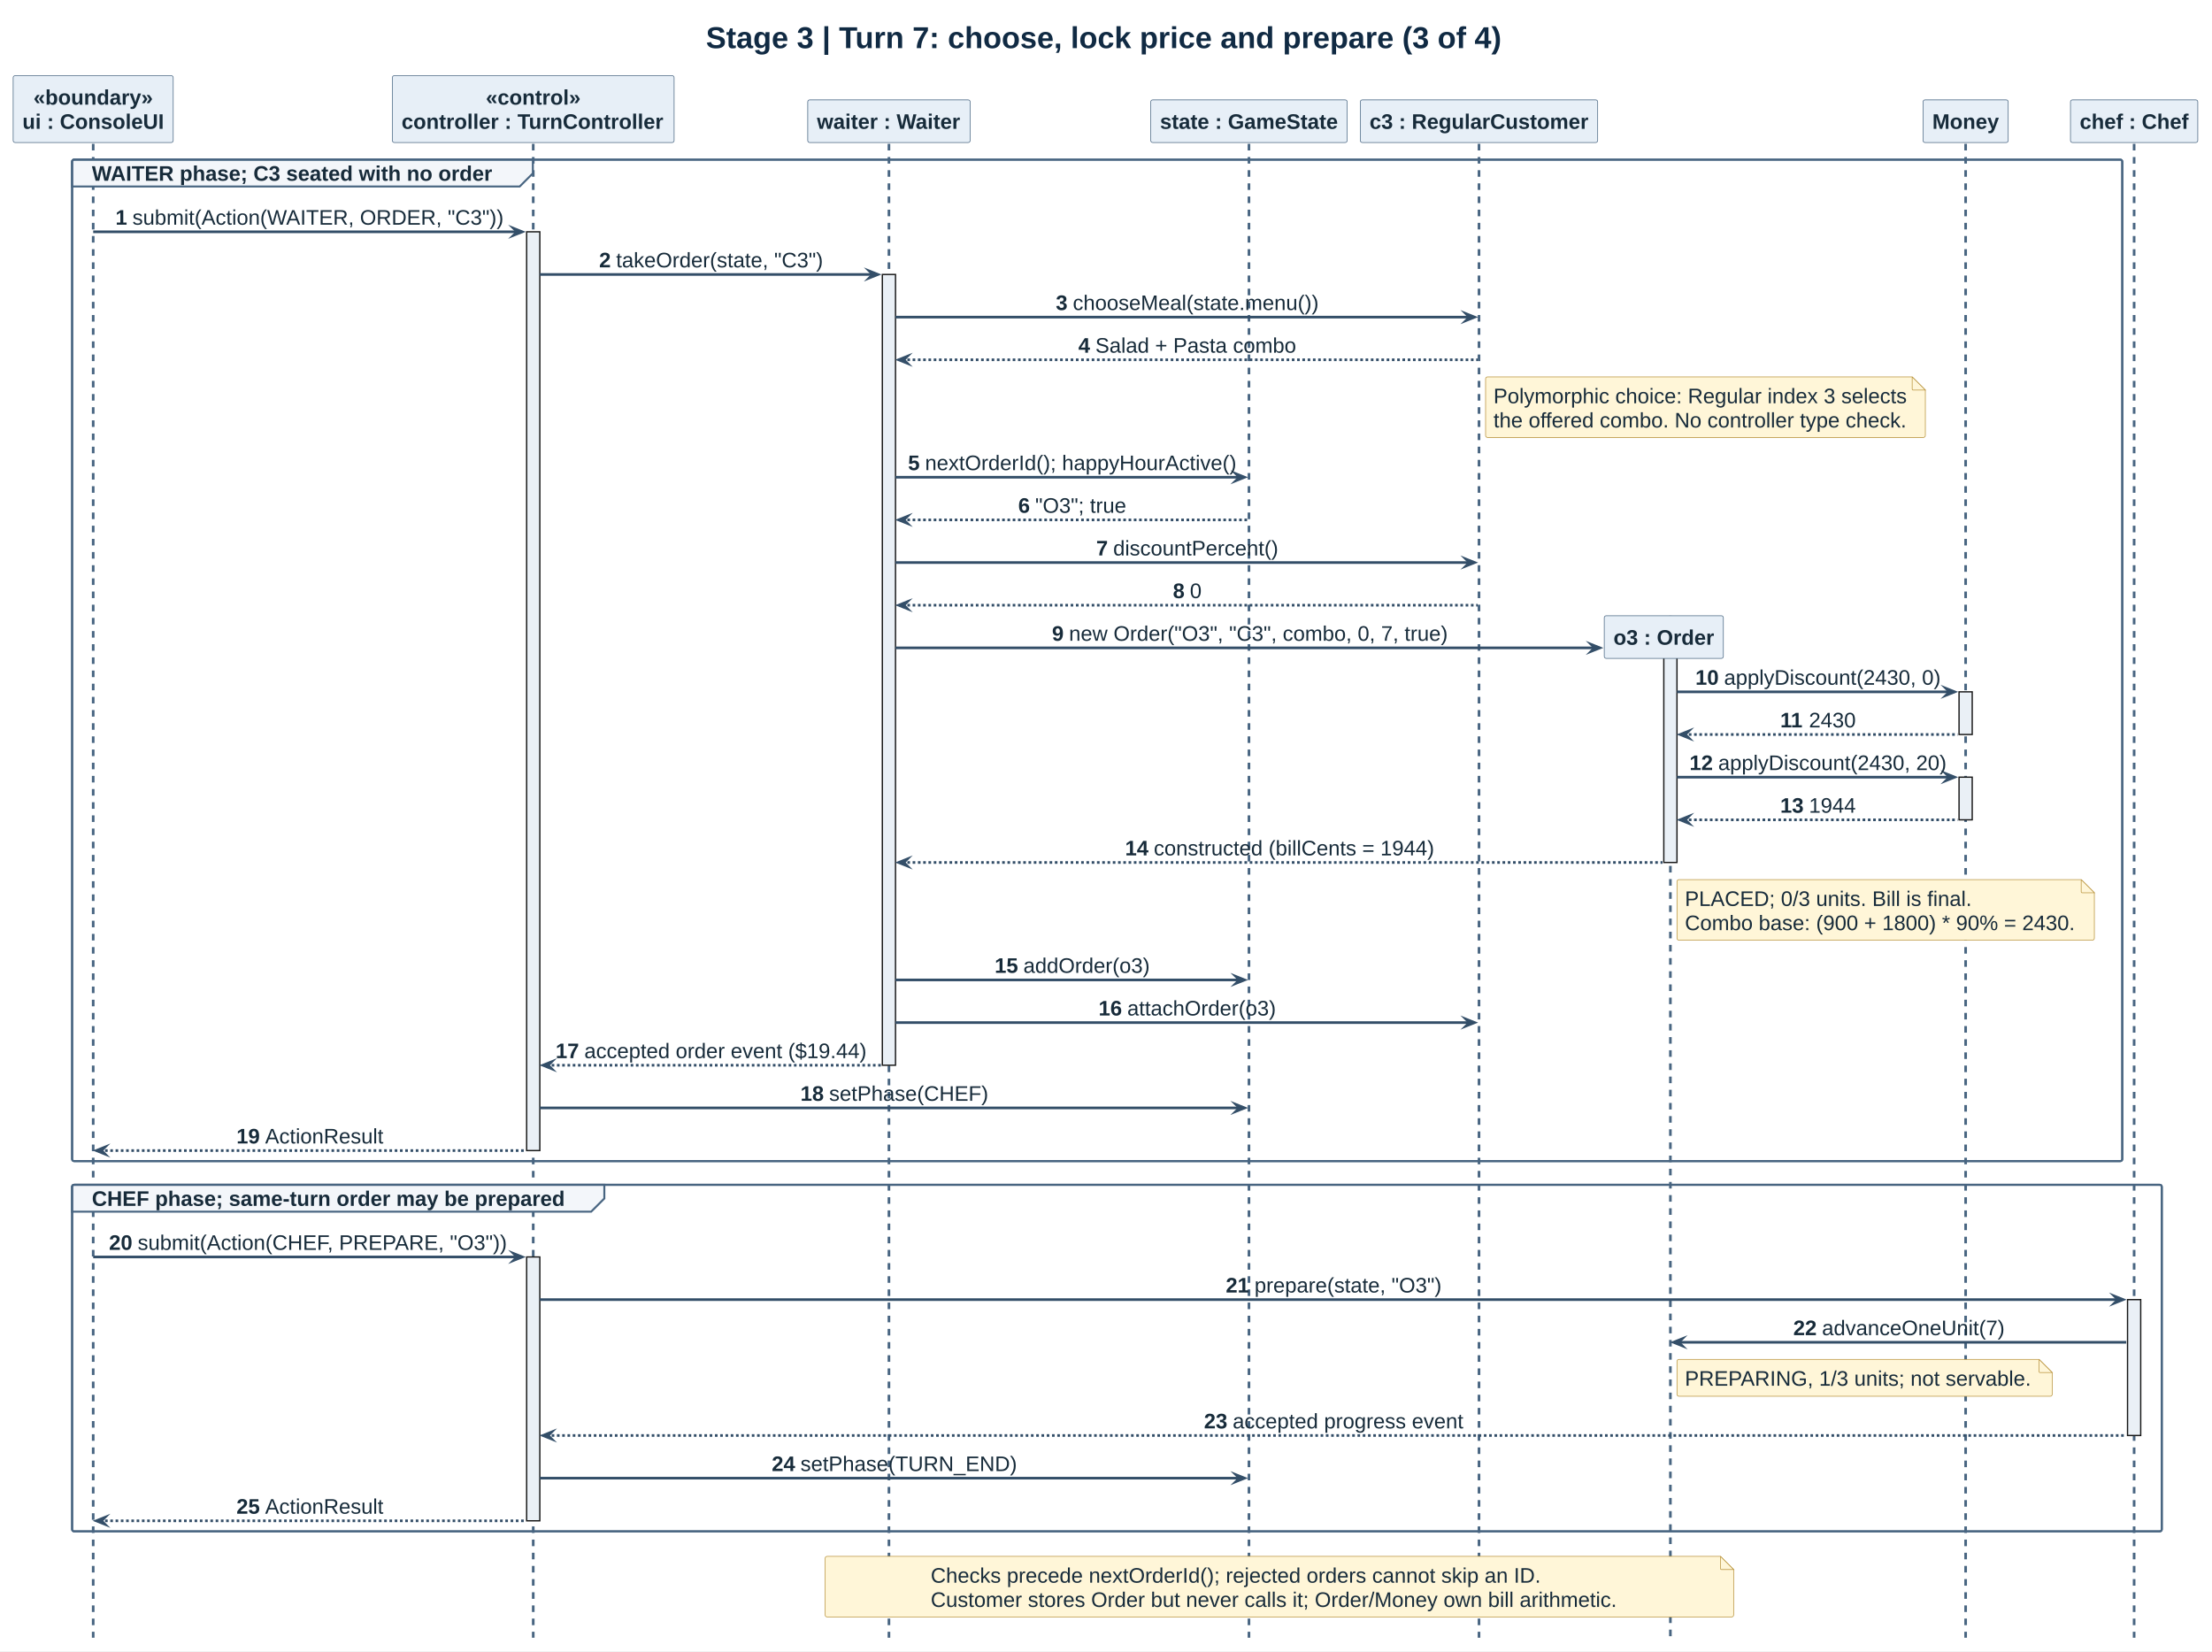
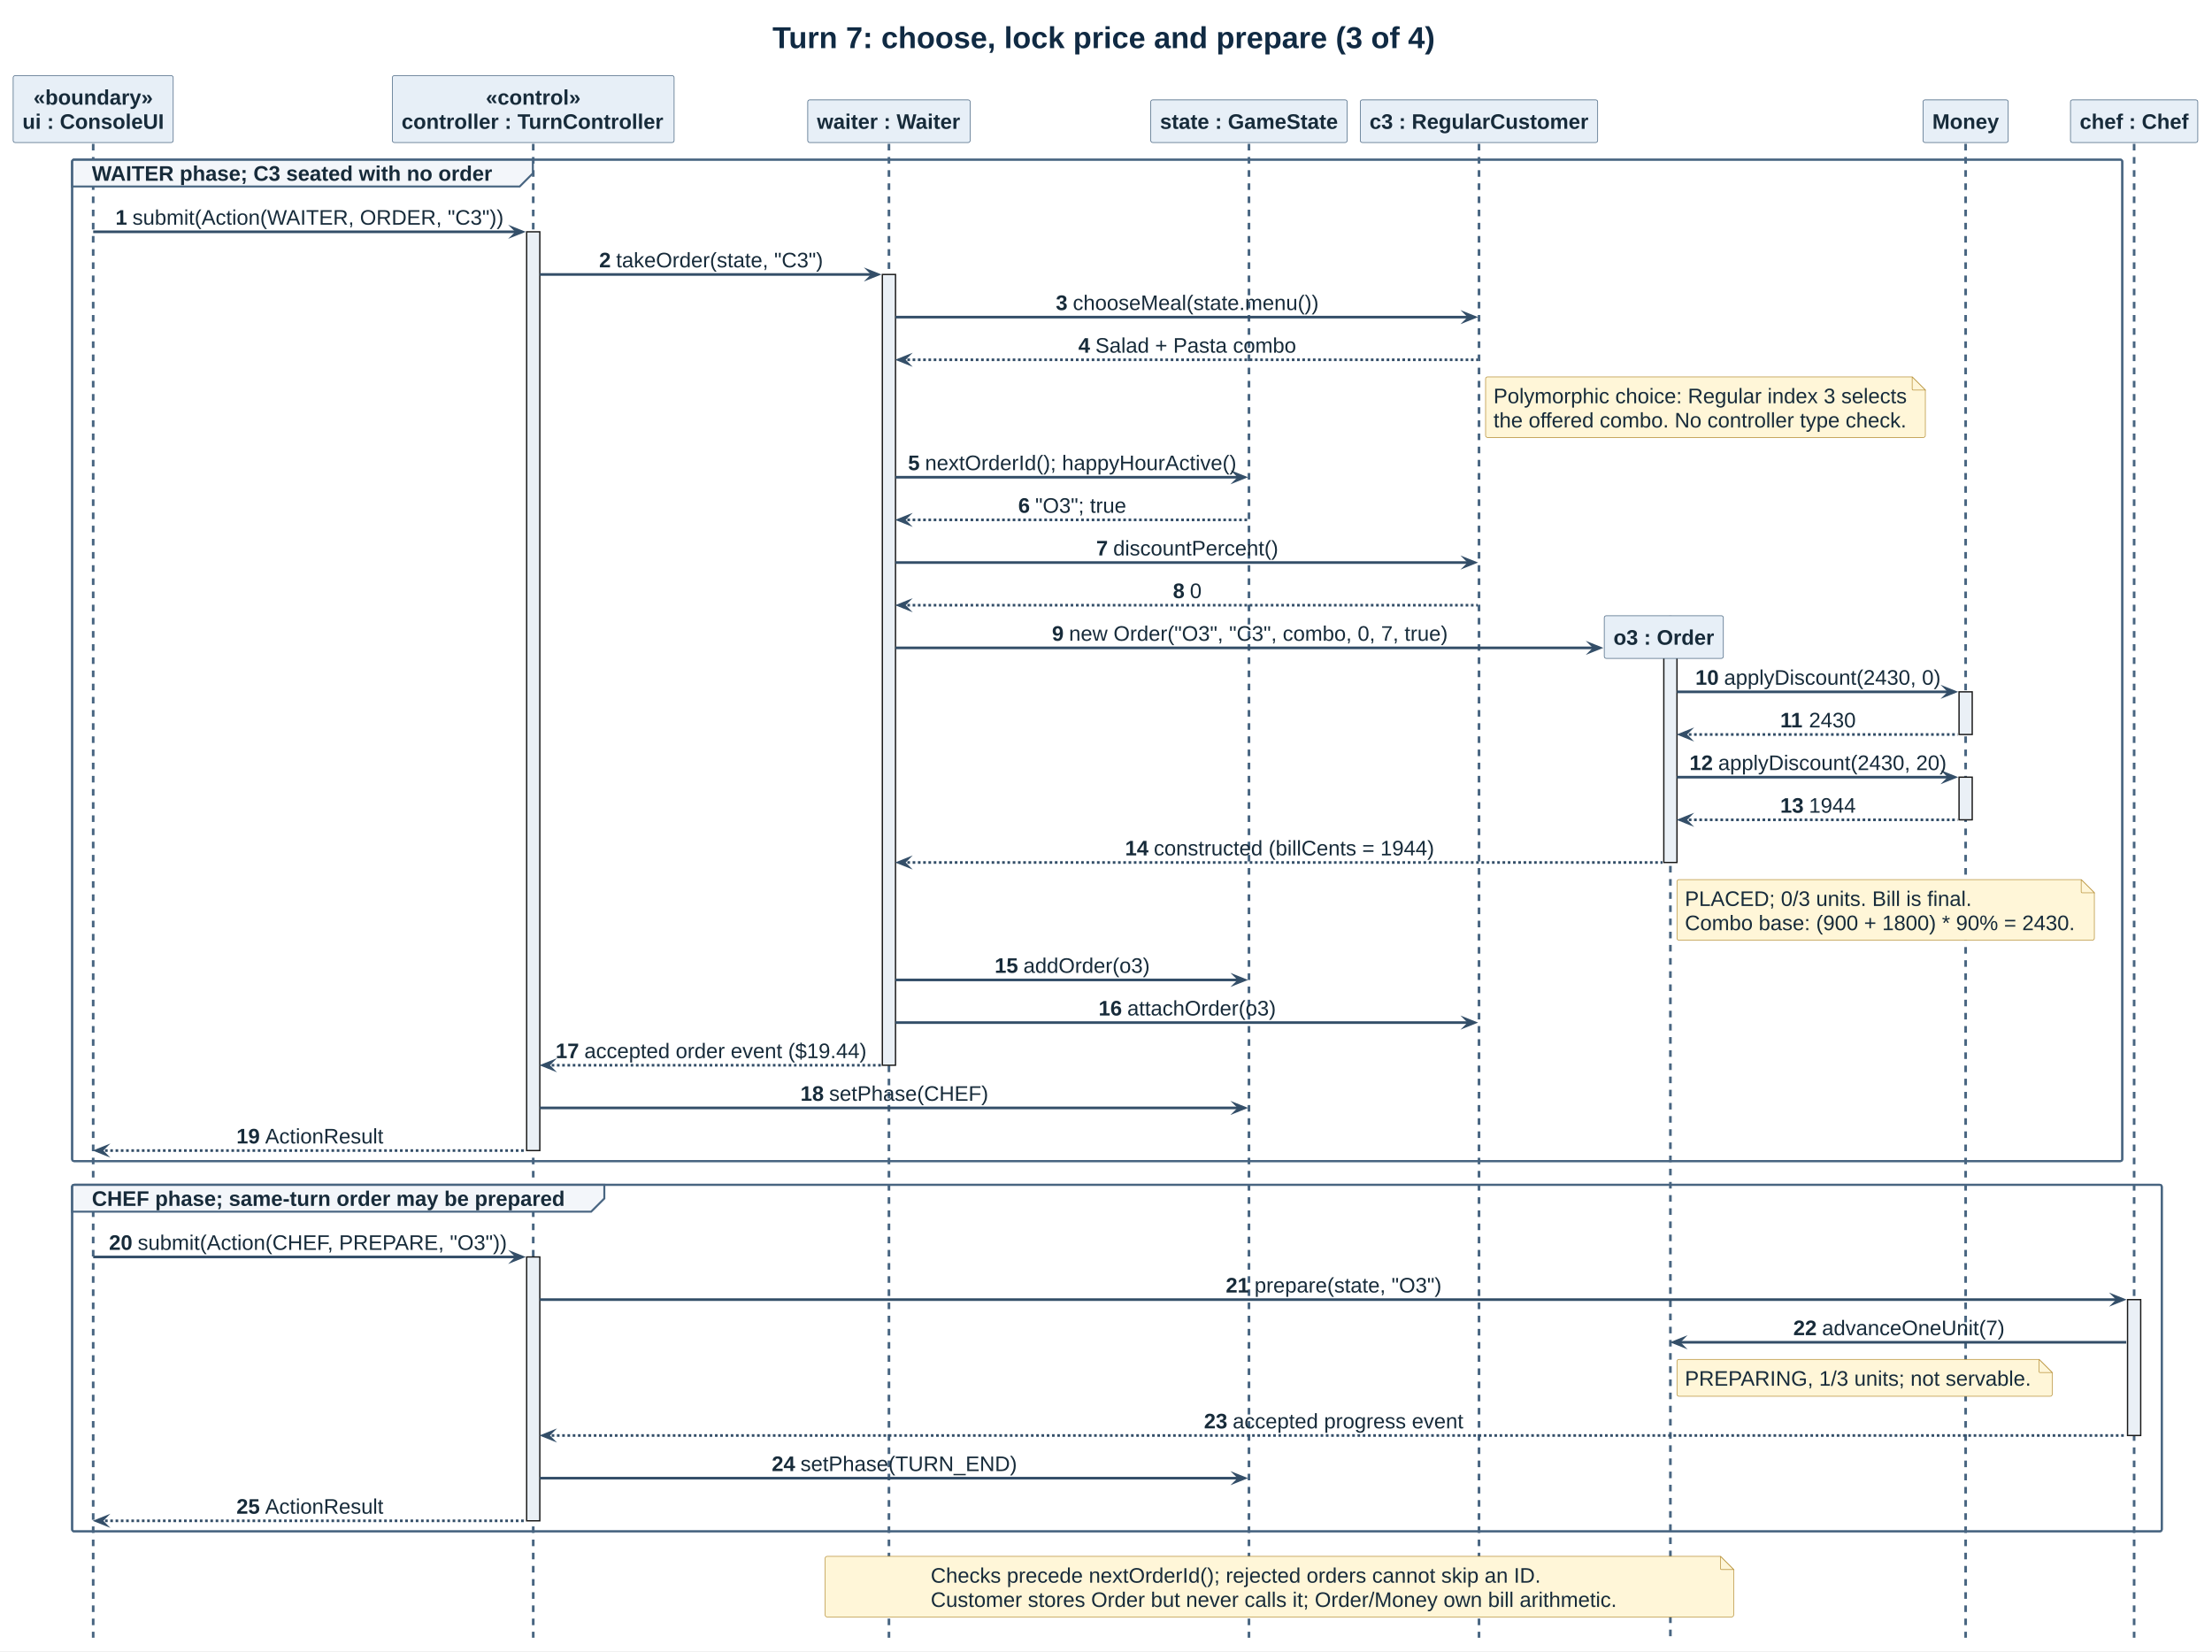
<svg xmlns="http://www.w3.org/2000/svg" version="1.1" data-diagram-type="SEQUENCE" style="width:1680px;height:1254px;background:#FFFFFF;" width="1680px" height="1254px" viewBox="0 0 1680 1254" zoomAndPan="magnify" preserveAspectRatio="none" contentStyleType="text/css">
  <rect width="100%" height="100%" fill="#FFFFFF" />
  <defs />
  <g font-family="sans-serif" lengthAdjust="spacing">
    <g class="title" data-source-line="2">
-       <text x="536.159" y="36.574" fill="#102A43" font-size="23" textLength="605.873" font-weight="700" font-family="Arial">Stage 3 | Turn 7: choose, lock price and prepare (3 of 4)</text>
+       <text x="586.674" y="36.574" fill="#102A43" font-size="23" textLength="504.843" font-weight="700" font-family="Arial">Turn 7: choose, lock price and prepare (3 of 4)</text>
    </g>
    <rect x="54.777" y="121.245" width="1557.078" height="760.563" fill="none" style="stroke:#486581;stroke-width:1.5;" rx="1.5" ry="1.5" />
    <rect x="54.777" y="899.807" width="1587.078" height="263.188" fill="none" style="stroke:#486581;stroke-width:1.5;" rx="1.5" ry="1.5" />
    <g class="participant-lifeline" data-qualified-name="UI" data-entity-uid="part1" id="part1-lifeline" data-source-line="4">
      <g>
        <rect x="67.277" y="109.245" width="8" height="1134.547" fill="#000" fill-opacity="0" />
        <line x1="70.777" y1="109.245" x2="70.777" y2="1243.792" style="stroke:#486581;stroke-width:2;stroke-dasharray:5,5;" />
      </g>
    </g>
    <g class="participant-lifeline" data-qualified-name="TC" data-entity-uid="part2" id="part2-lifeline" data-source-line="5">
      <g>
        <rect x="401.488" y="109.245" width="8" height="1134.547" fill="#000" fill-opacity="0" />
        <line x1="404.988" y1="109.245" x2="404.988" y2="1243.792" style="stroke:#486581;stroke-width:2;stroke-dasharray:5,5;" />
      </g>
    </g>
    <g>
      <rect x="399.988" y="176.042" width="10" height="697.766" fill="#EAF0F6" style="stroke:#181818;stroke-width:1;" />
    </g>
    <g>
      <rect x="399.988" y="954.604" width="10" height="200.391" fill="#EAF0F6" style="stroke:#181818;stroke-width:1;" />
    </g>
    <g class="participant-lifeline" data-qualified-name="W" data-entity-uid="part3" id="part3-lifeline" data-source-line="6">
      <g>
        <rect x="671.645" y="109.245" width="8" height="1134.547" fill="#000" fill-opacity="0" />
        <line x1="675.145" y1="109.245" x2="675.145" y2="1243.792" style="stroke:#486581;stroke-width:2;stroke-dasharray:5,5;" />
      </g>
    </g>
    <g>
      <rect x="670.145" y="208.44" width="10" height="600.57" fill="#EAF0F6" style="stroke:#181818;stroke-width:1;" />
    </g>
    <g class="participant-lifeline" data-qualified-name="S" data-entity-uid="part4" id="part4-lifeline" data-source-line="7">
      <g>
        <rect x="945.074" y="109.245" width="8" height="1134.547" fill="#000" fill-opacity="0" />
        <line x1="948.574" y1="109.245" x2="948.574" y2="1243.792" style="stroke:#486581;stroke-width:2;stroke-dasharray:5,5;" />
      </g>
    </g>
    <g class="participant-lifeline" data-qualified-name="C3" data-entity-uid="part5" id="part5-lifeline" data-source-line="8">
      <g>
        <rect x="1119.789" y="109.245" width="8" height="1134.547" fill="#000" fill-opacity="0" />
        <line x1="1123.289" y1="109.245" x2="1123.289" y2="1243.792" style="stroke:#486581;stroke-width:2;stroke-dasharray:5,5;" />
      </g>
    </g>
    <g class="participant-lifeline" data-qualified-name="O3" data-entity-uid="part6" id="part6-lifeline" data-source-line="9">
      <g>
        <rect x="1265.152" y="467.627" width="8" height="776.164" fill="#000" fill-opacity="0" />
        <line x1="1268.652" y1="467.627" x2="1268.652" y2="1243.792" style="stroke:#486581;stroke-width:2;stroke-dasharray:5,5;" />
      </g>
    </g>
    <g>
      <rect x="1263.652" y="492.026" width="10" height="162.992" fill="#EAF0F6" style="stroke:#181818;stroke-width:1;" />
    </g>
    <g class="participant-lifeline" data-qualified-name="M" data-entity-uid="part7" id="part7-lifeline" data-source-line="10">
      <g>
        <rect x="1489.387" y="109.245" width="8" height="1134.547" fill="#000" fill-opacity="0" />
        <line x1="1492.887" y1="109.245" x2="1492.887" y2="1243.792" style="stroke:#486581;stroke-width:2;stroke-dasharray:5,5;" />
      </g>
    </g>
    <g>
      <rect x="1487.887" y="525.424" width="10" height="32.398" fill="#EAF0F6" style="stroke:#181818;stroke-width:1;" />
    </g>
    <g>
      <rect x="1487.887" y="590.221" width="10" height="32.398" fill="#EAF0F6" style="stroke:#181818;stroke-width:1;" />
    </g>
    <g class="participant-lifeline" data-qualified-name="Chef" data-entity-uid="part8" id="part8-lifeline" data-source-line="11">
      <g>
        <rect x="1617.355" y="109.245" width="8" height="1134.547" fill="#000" fill-opacity="0" />
        <line x1="1620.855" y1="109.245" x2="1620.855" y2="1243.792" style="stroke:#486581;stroke-width:2;stroke-dasharray:5,5;" />
      </g>
    </g>
    <g>
      <rect x="1615.855" y="987.002" width="10" height="103.195" fill="#EAF0F6" style="stroke:#181818;stroke-width:1;" />
    </g>
    <g class="participant participant-head" data-qualified-name="UI" data-entity-uid="part1" id="part1-head" data-source-line="4">
      <rect x="10" y="57.448" width="121.555" height="50.797" fill="#E7EFF7" style="stroke:#486581;stroke-width:0.5;" rx="1.5" ry="1.5" />
      <text x="25.434" y="79.456" fill="#172B3A" font-size="16" textLength="90.688" font-weight="700" font-family="Arial">«boundary»</text>
      <text x="17" y="97.854" fill="#172B3A" font-size="16" textLength="107.555" font-weight="700" font-family="Arial">ui : ConsoleUI</text>
    </g>
    <g class="participant participant-head" data-qualified-name="TC" data-entity-uid="part2" id="part2-head" data-source-line="5">
      <rect x="297.988" y="57.448" width="214" height="50.797" fill="#E7EFF7" style="stroke:#486581;stroke-width:0.5;" rx="1.5" ry="1.5" />
      <text x="368.98" y="79.456" fill="#172B3A" font-size="16" textLength="72.016" font-weight="700" font-family="Arial">«control»</text>
      <text x="304.988" y="97.854" fill="#172B3A" font-size="16" textLength="200" font-weight="700" font-family="Arial">controller : TurnController</text>
    </g>
    <g class="participant participant-head" data-qualified-name="W" data-entity-uid="part3" id="part3-head" data-source-line="6">
      <rect x="613.465" y="75.846" width="123.359" height="32.398" fill="#E7EFF7" style="stroke:#486581;stroke-width:0.5;" rx="1.5" ry="1.5" />
      <text x="620.465" y="97.854" fill="#172B3A" font-size="16" textLength="109.359" font-weight="700" font-family="Arial">waiter : Waiter</text>
    </g>
    <g class="participant participant-head" data-qualified-name="S" data-entity-uid="part4" id="part4-head" data-source-line="7">
      <rect x="873.992" y="75.846" width="149.164" height="32.398" fill="#E7EFF7" style="stroke:#486581;stroke-width:0.5;" rx="1.5" ry="1.5" />
      <text x="880.992" y="97.854" fill="#172B3A" font-size="16" textLength="135.164" font-weight="700" font-family="Arial">state : GameState</text>
    </g>
    <g class="participant participant-head" data-qualified-name="C3" data-entity-uid="part5" id="part5-head" data-source-line="8">
      <rect x="1033.156" y="75.846" width="180.266" height="32.398" fill="#E7EFF7" style="stroke:#486581;stroke-width:0.5;" rx="1.5" ry="1.5" />
      <text x="1040.156" y="97.854" fill="#172B3A" font-size="16" textLength="166.266" font-weight="700" font-family="Arial">c3 : RegularCustomer</text>
    </g>
    <g class="participant participant-head" data-qualified-name="M" data-entity-uid="part7" id="part7-head" data-source-line="10">
      <rect x="1460.551" y="75.846" width="64.672" height="32.398" fill="#E7EFF7" style="stroke:#486581;stroke-width:0.5;" rx="1.5" ry="1.5" />
      <text x="1467.551" y="97.854" fill="#172B3A" font-size="16" textLength="50.672" font-weight="700" font-family="Arial">Money</text>
    </g>
    <g class="participant participant-head" data-qualified-name="Chef" data-entity-uid="part8" id="part8-head" data-source-line="11">
      <rect x="1572.52" y="75.846" width="96.672" height="32.398" fill="#E7EFF7" style="stroke:#486581;stroke-width:0.5;" rx="1.5" ry="1.5" />
      <text x="1579.52" y="97.854" fill="#172B3A" font-size="16" textLength="82.672" font-weight="700" font-family="Arial">chef : Chef</text>
    </g>
    <path d="M56.277,121.245 L404.707,121.245 L404.707,131.643 L394.707,141.643 L54.777,141.643 L54.777,122.745 A1.5,1.5 0 0 1 56.277,121.245" style="stroke:#486581;stroke-width:1.5;" fill="#F3F6FA" />
    <rect x="54.777" y="121.245" width="1557.078" height="760.563" fill="none" style="stroke:#486581;stroke-width:1.5;" rx="1.5" ry="1.5" />
    <text x="69.777" y="137.252" fill="#172B3A" font-size="16" textLength="304.93" font-weight="700" font-family="Arial">WAITER phase; C3 seated with no order</text>
    <g class="message" data-entity-1="part1" data-entity-2="part2" id="msg1" data-source-line="15">
      <polygon points="387.988,172.042,397.988,176.042,387.988,180.042,391.988,176.042" fill="#334E68" style="stroke:#334E68;stroke-width:1;stroke-linejoin:miter;stroke-miterlimit:10;" />
      <line x1="70.777" y1="176.042" x2="393.988" y2="176.042" style="stroke:#334E68;stroke-width:2;" />
      <text x="87.684" y="170.651" fill="#172B3A" font-size="16" font-weight="700" font-family="Arial">1</text>
      <text x="100.582" y="170.651" fill="#172B3A" font-size="16" textLength="282.5" font-family="Arial">submit(Action(WAITER, ORDER, "C3"))</text>
    </g>
    <g class="message" data-entity-1="part2" data-entity-2="part3" id="msg2" data-source-line="16">
      <polygon points="658.145,204.44,668.145,208.44,658.145,212.44,662.145,208.44" fill="#334E68" style="stroke:#334E68;stroke-width:1;stroke-linejoin:miter;stroke-miterlimit:10;" />
      <line x1="409.988" y1="208.44" x2="664.145" y2="208.44" style="stroke:#334E68;stroke-width:2;" />
      <text x="455.023" y="203.049" fill="#172B3A" font-size="16" font-weight="700" font-family="Arial">2</text>
      <text x="467.922" y="203.049" fill="#172B3A" font-size="16" textLength="157.188" font-family="Arial">takeOrder(state, "C3")</text>
    </g>
    <g class="message" data-entity-1="part3" data-entity-2="part5" id="msg3" data-source-line="17">
      <polygon points="1111.289,236.838,1121.289,240.838,1111.289,244.838,1115.289,240.838" fill="#334E68" style="stroke:#334E68;stroke-width:1;stroke-linejoin:miter;stroke-miterlimit:10;" />
      <line x1="680.145" y1="240.838" x2="1117.289" y2="240.838" style="stroke:#334E68;stroke-width:2;" />
      <text x="801.896" y="235.448" fill="#172B3A" font-size="16" font-weight="700" font-family="Arial">3</text>
      <text x="814.795" y="235.448" fill="#172B3A" font-size="16" textLength="186.742" font-family="Arial">chooseMeal(state.menu())</text>
    </g>
    <g class="message" data-entity-1="part5" data-entity-2="part3" id="msg4" data-source-line="18">
      <polygon points="691.145,269.237,681.145,273.237,691.145,277.237,687.145,273.237" fill="#334E68" style="stroke:#334E68;stroke-width:1;stroke-linejoin:miter;stroke-miterlimit:10;" />
      <line x1="685.145" y1="273.237" x2="1122.289" y2="273.237" style="stroke:#334E68;stroke-width:2;stroke-dasharray:2,2;" />
      <text x="818.998" y="267.846" fill="#172B3A" font-size="16" font-weight="700" font-family="Arial">4</text>
      <text x="831.896" y="267.846" fill="#172B3A" font-size="16" textLength="152.539" font-family="Arial">Salad + Pasta combo</text>
    </g>
    <path d="M1128.289,287.737 L1128.289,330.737 A1.5,1.5 0 0 0 1129.789,332.237 L1460.789,332.237 A1.5,1.5 0 0 0 1462.289,330.737 L1462.289,296.237 L1452.289,286.237 L1129.789,286.237 A1.5,1.5 0 0 0 1128.289,287.737" style="stroke:#B8923B;stroke-width:0.5;" fill="#FFF6D8" />
    <path d="M1452.289,286.237 L1452.289,295.487 A0.75,0.75 0 0 0 1453.039,296.237 L1462.289,296.237 L1452.289,286.237" style="stroke:#B8923B;stroke-width:0.5;" fill="#FFF6D8" />
    <text x="1134.289" y="306.245" fill="#172B3A" font-size="16" textLength="313.93" font-family="Arial">Polymorphic choice: Regular index 3 selects</text>
    <text x="1134.289" y="324.643" fill="#172B3A" font-size="16" textLength="313.938" font-family="Arial">the offered combo. No controller type check.</text>
    <g class="message" data-entity-1="part3" data-entity-2="part4" id="msg5" data-source-line="20">
      <polygon points="936.574,358.432,946.574,362.432,936.574,366.432,940.574,362.432" fill="#334E68" style="stroke:#334E68;stroke-width:1;stroke-linejoin:miter;stroke-miterlimit:10;" />
      <line x1="680.145" y1="362.432" x2="942.574" y2="362.432" style="stroke:#334E68;stroke-width:2;" />
      <text x="689.645" y="357.042" fill="#172B3A" font-size="16" font-weight="700" font-family="Arial">5</text>
      <text x="702.543" y="357.042" fill="#172B3A" font-size="16" textLength="236.531" font-family="Arial">nextOrderId(); happyHourActive()</text>
    </g>
    <g class="message" data-entity-1="part4" data-entity-2="part3" id="msg6" data-source-line="21">
      <polygon points="691.145,390.831,681.145,394.831,691.145,398.831,687.145,394.831" fill="#334E68" style="stroke:#334E68;stroke-width:1;stroke-linejoin:miter;stroke-miterlimit:10;" />
      <line x1="685.145" y1="394.831" x2="947.574" y2="394.831" style="stroke:#334E68;stroke-width:2;stroke-dasharray:2,2;" />
      <text x="773.328" y="389.44" fill="#172B3A" font-size="16" font-weight="700" font-family="Arial">6</text>
      <text x="786.227" y="389.44" fill="#172B3A" font-size="16" textLength="69.164" font-family="Arial">"O3"; true</text>
    </g>
    <g class="message" data-entity-1="part3" data-entity-2="part5" id="msg7" data-source-line="22">
      <polygon points="1111.289,423.229,1121.289,427.229,1111.289,431.229,1115.289,427.229" fill="#334E68" style="stroke:#334E68;stroke-width:1;stroke-linejoin:miter;stroke-miterlimit:10;" />
      <line x1="680.145" y1="427.229" x2="1117.289" y2="427.229" style="stroke:#334E68;stroke-width:2;" />
      <text x="832.572" y="421.838" fill="#172B3A" font-size="16" font-weight="700" font-family="Arial">7</text>
      <text x="845.471" y="421.838" fill="#172B3A" font-size="16" textLength="125.391" font-family="Arial">discountPercent()</text>
    </g>
    <g class="message" data-entity-1="part5" data-entity-2="part3" id="msg8" data-source-line="23">
      <polygon points="691.145,455.627,681.145,459.627,691.145,463.627,687.145,459.627" fill="#334E68" style="stroke:#334E68;stroke-width:1;stroke-linejoin:miter;stroke-miterlimit:10;" />
      <line x1="685.145" y1="459.627" x2="1122.289" y2="459.627" style="stroke:#334E68;stroke-width:2;stroke-dasharray:2,2;" />
      <text x="890.818" y="454.237" fill="#172B3A" font-size="16" font-weight="700" font-family="Arial">8</text>
      <text x="903.717" y="454.237" fill="#172B3A" font-size="16" font-family="Arial">0</text>
    </g>
    <g class="participant participant-head" data-qualified-name="O3" data-entity-uid="part6" id="part6-head" data-source-line="9">
      <rect x="1218.422" y="467.627" width="90.461" height="32.398" fill="#E7EFF7" style="stroke:#486581;stroke-width:0.5;" rx="1.5" ry="1.5" />
      <text x="1225.422" y="489.635" fill="#172B3A" font-size="16" textLength="76.461" font-weight="700" font-family="Arial">o3 : Order</text>
    </g>
    <g class="message" data-entity-1="part3" data-entity-2="part6" id="msg9" data-source-line="25">
      <polygon points="1206.422,488.026,1216.422,492.026,1206.422,496.026,1210.422,492.026" fill="#334E68" style="stroke:#334E68;stroke-width:1;stroke-linejoin:miter;stroke-miterlimit:10;" />
      <line x1="680.145" y1="492.026" x2="1212.422" y2="492.026" style="stroke:#334E68;stroke-width:2;" />
      <text x="798.979" y="486.635" fill="#172B3A" font-size="16" font-weight="700" font-family="Arial">9</text>
      <text x="811.877" y="486.635" fill="#172B3A" font-size="16" textLength="287.711" font-family="Arial">new Order("O3", "C3", combo, 0, 7, true)</text>
    </g>
    <g class="message" data-entity-1="part6" data-entity-2="part7" id="msg10" data-source-line="26">
      <polygon points="1475.887,521.424,1485.887,525.424,1475.887,529.424,1479.887,525.424" fill="#334E68" style="stroke:#334E68;stroke-width:1;stroke-linejoin:miter;stroke-miterlimit:10;" />
      <line x1="1273.652" y1="525.424" x2="1481.887" y2="525.424" style="stroke:#334E68;stroke-width:2;" />
      <text x="1287.602" y="520.034" fill="#172B3A" font-size="16" textLength="17.797" font-weight="700" font-family="Arial">10</text>
      <text x="1309.398" y="520.034" fill="#172B3A" font-size="16" textLength="164.539" font-family="Arial">applyDiscount(2430, 0)</text>
    </g>
    <g class="message" data-entity-1="part7" data-entity-2="part6" id="msg11" data-source-line="27">
      <polygon points="1284.652,553.823,1274.652,557.823,1284.652,561.823,1280.652,557.823" fill="#334E68" style="stroke:#334E68;stroke-width:1;stroke-linejoin:miter;stroke-miterlimit:10;" />
      <line x1="1278.652" y1="557.823" x2="1486.887" y2="557.823" style="stroke:#334E68;stroke-width:2;stroke-dasharray:2,2;" />
      <text x="1352.074" y="552.432" fill="#172B3A" font-size="16" textLength="17.797" font-weight="700" font-family="Arial">11</text>
      <text x="1373.871" y="552.432" fill="#172B3A" font-size="16" textLength="35.594" font-family="Arial">2430</text>
    </g>
    <g class="message" data-entity-1="part6" data-entity-2="part7" id="msg12" data-source-line="28">
      <polygon points="1475.887,586.221,1485.887,590.221,1475.887,594.221,1479.887,590.221" fill="#334E68" style="stroke:#334E68;stroke-width:1;stroke-linejoin:miter;stroke-miterlimit:10;" />
      <line x1="1273.652" y1="590.221" x2="1481.887" y2="590.221" style="stroke:#334E68;stroke-width:2;" />
      <text x="1283.152" y="584.831" fill="#172B3A" font-size="16" textLength="17.797" font-weight="700" font-family="Arial">12</text>
      <text x="1304.949" y="584.831" fill="#172B3A" font-size="16" textLength="173.438" font-family="Arial">applyDiscount(2430, 20)</text>
    </g>
    <g class="message" data-entity-1="part7" data-entity-2="part6" id="msg13" data-source-line="29">
      <polygon points="1284.652,618.62,1274.652,622.62,1284.652,626.62,1280.652,622.62" fill="#334E68" style="stroke:#334E68;stroke-width:1;stroke-linejoin:miter;stroke-miterlimit:10;" />
      <line x1="1278.652" y1="622.62" x2="1486.887" y2="622.62" style="stroke:#334E68;stroke-width:2;stroke-dasharray:2,2;" />
      <text x="1352.074" y="617.229" fill="#172B3A" font-size="16" textLength="17.797" font-weight="700" font-family="Arial">13</text>
      <text x="1373.871" y="617.229" fill="#172B3A" font-size="16" textLength="35.594" font-family="Arial">1944</text>
    </g>
    <g class="message" data-entity-1="part6" data-entity-2="part3" id="msg14" data-source-line="30">
      <polygon points="691.145,651.018,681.145,655.018,691.145,659.018,687.145,655.018" fill="#334E68" style="stroke:#334E68;stroke-width:1;stroke-linejoin:miter;stroke-miterlimit:10;" />
      <line x1="685.145" y1="655.018" x2="1262.652" y2="655.018" style="stroke:#334E68;stroke-width:2;stroke-dasharray:2,2;" />
      <text x="854.5" y="649.627" fill="#172B3A" font-size="16" textLength="17.797" font-weight="700" font-family="Arial">14</text>
      <text x="876.297" y="649.627" fill="#172B3A" font-size="16" textLength="213" font-family="Arial">constructed (billCents = 1944)</text>
    </g>
    <path d="M1273.652,669.518 L1273.652,712.518 A1.5,1.5 0 0 0 1275.152,714.018 L1589.152,714.018 A1.5,1.5 0 0 0 1590.652,712.518 L1590.652,678.018 L1580.652,668.018 L1275.152,668.018 A1.5,1.5 0 0 0 1273.652,669.518" style="stroke:#B8923B;stroke-width:0.5;" fill="#FFF6D8" />
    <path d="M1580.652,668.018 L1580.652,677.268 A0.75,0.75 0 0 0 1581.402,678.018 L1590.652,678.018 L1580.652,668.018" style="stroke:#B8923B;stroke-width:0.5;" fill="#FFF6D8" />
    <text x="1279.652" y="688.026" fill="#172B3A" font-size="16" textLength="217.867" font-family="Arial">PLACED; 0/3 units. Bill is final.</text>
    <text x="1279.652" y="706.424" fill="#172B3A" font-size="16" textLength="296.203" font-family="Arial">Combo base: (900 + 1800) * 90% = 2430.</text>
    <g class="message" data-entity-1="part3" data-entity-2="part4" id="msg15" data-source-line="32">
      <polygon points="936.574,740.213,946.574,744.213,936.574,748.213,940.574,744.213" fill="#334E68" style="stroke:#334E68;stroke-width:1;stroke-linejoin:miter;stroke-miterlimit:10;" />
      <line x1="680.145" y1="744.213" x2="942.574" y2="744.213" style="stroke:#334E68;stroke-width:2;" />
      <text x="755.438" y="738.823" fill="#172B3A" font-size="16" textLength="17.797" font-weight="700" font-family="Arial">15</text>
      <text x="777.234" y="738.823" fill="#172B3A" font-size="16" textLength="96.047" font-family="Arial">addOrder(o3)</text>
    </g>
    <g class="message" data-entity-1="part3" data-entity-2="part5" id="msg16" data-source-line="33">
      <polygon points="1111.289,772.612,1121.289,776.612,1111.289,780.612,1115.289,776.612" fill="#334E68" style="stroke:#334E68;stroke-width:1;stroke-linejoin:miter;stroke-miterlimit:10;" />
      <line x1="680.145" y1="776.612" x2="1117.289" y2="776.612" style="stroke:#334E68;stroke-width:2;" />
      <text x="834.35" y="771.221" fill="#172B3A" font-size="16" textLength="17.797" font-weight="700" font-family="Arial">16</text>
      <text x="856.146" y="771.221" fill="#172B3A" font-size="16" textLength="112.938" font-family="Arial">attachOrder(o3)</text>
    </g>
    <g class="message" data-entity-1="part3" data-entity-2="part2" id="msg17" data-source-line="34">
      <polygon points="420.988,805.01,410.988,809.01,420.988,813.01,416.988,809.01" fill="#334E68" style="stroke:#334E68;stroke-width:1;stroke-linejoin:miter;stroke-miterlimit:10;" />
      <line x1="414.988" y1="809.01" x2="669.145" y2="809.01" style="stroke:#334E68;stroke-width:2;stroke-dasharray:2,2;" />
      <text x="421.988" y="803.62" fill="#172B3A" font-size="16" textLength="17.797" font-weight="700" font-family="Arial">17</text>
      <text x="443.785" y="803.62" fill="#172B3A" font-size="16" textLength="214.359" font-family="Arial">accepted order event ($19.44)</text>
    </g>
    <g class="message" data-entity-1="part2" data-entity-2="part4" id="msg18" data-source-line="35">
      <polygon points="936.574,837.409,946.574,841.409,936.574,845.409,940.574,841.409" fill="#334E68" style="stroke:#334E68;stroke-width:1;stroke-linejoin:miter;stroke-miterlimit:10;" />
      <line x1="409.988" y1="841.409" x2="942.574" y2="841.409" style="stroke:#334E68;stroke-width:2;" />
      <text x="607.922" y="836.018" fill="#172B3A" font-size="16" textLength="17.797" font-weight="700" font-family="Arial">18</text>
      <text x="629.719" y="836.018" fill="#172B3A" font-size="16" textLength="120.922" font-family="Arial">setPhase(CHEF)</text>
    </g>
    <g class="message" data-entity-1="part2" data-entity-2="part1" id="msg19" data-source-line="36">
      <polygon points="81.777,869.807,71.777,873.807,81.777,877.807,77.777,873.807" fill="#334E68" style="stroke:#334E68;stroke-width:1;stroke-linejoin:miter;stroke-miterlimit:10;" />
      <line x1="75.777" y1="873.807" x2="398.988" y2="873.807" style="stroke:#334E68;stroke-width:2;stroke-dasharray:2,2;" />
      <text x="179.574" y="868.417" fill="#172B3A" font-size="16" textLength="17.797" font-weight="700" font-family="Arial">19</text>
      <text x="201.371" y="868.417" fill="#172B3A" font-size="16" textLength="89.82" font-family="Arial">ActionResult</text>
    </g>
    <path d="M56.277,899.807 L458.988,899.807 L458.988,910.206 L448.988,920.206 L54.777,920.206 L54.777,901.307 A1.5,1.5 0 0 1 56.277,899.807" style="stroke:#486581;stroke-width:1.5;" fill="#F3F6FA" />
    <rect x="54.777" y="899.807" width="1587.078" height="263.188" fill="none" style="stroke:#486581;stroke-width:1.5;" rx="1.5" ry="1.5" />
    <text x="69.777" y="915.815" fill="#172B3A" font-size="16" textLength="359.211" font-weight="700" font-family="Arial">CHEF phase; same-turn order may be prepared</text>
    <g class="message" data-entity-1="part1" data-entity-2="part2" id="msg20" data-source-line="39">
      <polygon points="387.988,950.604,397.988,954.604,387.988,958.604,391.988,954.604" fill="#334E68" style="stroke:#334E68;stroke-width:1;stroke-linejoin:miter;stroke-miterlimit:10;" />
      <line x1="70.777" y1="954.604" x2="393.988" y2="954.604" style="stroke:#334E68;stroke-width:2;" />
      <text x="82.777" y="949.213" fill="#172B3A" font-size="16" textLength="17.797" font-weight="700" font-family="Arial">20</text>
      <text x="104.574" y="949.213" fill="#172B3A" font-size="16" textLength="283.414" font-family="Arial">submit(Action(CHEF, PREPARE, "O3"))</text>
    </g>
    <g class="message" data-entity-1="part2" data-entity-2="part8" id="msg21" data-source-line="40">
      <polygon points="1603.855,983.002,1613.855,987.002,1603.855,991.002,1607.855,987.002" fill="#334E68" style="stroke:#334E68;stroke-width:1;stroke-linejoin:miter;stroke-miterlimit:10;" />
      <line x1="409.988" y1="987.002" x2="1609.855" y2="987.002" style="stroke:#334E68;stroke-width:2;" />
      <text x="930.98" y="981.612" fill="#172B3A" font-size="16" textLength="17.797" font-weight="700" font-family="Arial">21</text>
      <text x="952.777" y="981.612" fill="#172B3A" font-size="16" textLength="142.086" font-family="Arial">prepare(state, "O3")</text>
    </g>
    <g class="message" data-entity-1="part8" data-entity-2="part6" id="msg22" data-source-line="41">
      <polygon points="1279.652,1015.401,1269.652,1019.401,1279.652,1023.401,1275.652,1019.401" fill="#334E68" style="stroke:#334E68;stroke-width:1;stroke-linejoin:miter;stroke-miterlimit:10;" />
      <line x1="1273.652" y1="1019.401" x2="1614.855" y2="1019.401" style="stroke:#334E68;stroke-width:2;" />
      <text x="1361.984" y="1014.01" fill="#172B3A" font-size="16" textLength="17.797" font-weight="700" font-family="Arial">22</text>
      <text x="1383.781" y="1014.01" fill="#172B3A" font-size="16" textLength="138.742" font-family="Arial">advanceOneUnit(7)</text>
    </g>
    <path d="M1273.652,1033.901 L1273.652,1058.901 A1.5,1.5 0 0 0 1275.152,1060.401 L1557.152,1060.401 A1.5,1.5 0 0 0 1558.652,1058.901 L1558.652,1042.401 L1548.652,1032.401 L1275.152,1032.401 A1.5,1.5 0 0 0 1273.652,1033.901" style="stroke:#B8923B;stroke-width:0.5;" fill="#FFF6D8" />
    <path d="M1548.652,1032.401 L1548.652,1041.651 A0.75,0.75 0 0 0 1549.402,1042.401 L1558.652,1042.401 L1548.652,1032.401" style="stroke:#B8923B;stroke-width:0.5;" fill="#FFF6D8" />
    <text x="1279.652" y="1052.409" fill="#172B3A" font-size="16" textLength="264.117" font-family="Arial">PREPARING, 1/3 units; not servable.</text>
    <g class="message" data-entity-1="part8" data-entity-2="part2" id="msg23" data-source-line="43">
      <polygon points="420.988,1086.198,410.988,1090.198,420.988,1094.198,416.988,1090.198" fill="#334E68" style="stroke:#334E68;stroke-width:1;stroke-linejoin:miter;stroke-miterlimit:10;" />
      <line x1="414.988" y1="1090.198" x2="1614.855" y2="1090.198" style="stroke:#334E68;stroke-width:2;stroke-dasharray:2,2;" />
      <text x="914.414" y="1084.807" fill="#172B3A" font-size="16" textLength="17.797" font-weight="700" font-family="Arial">23</text>
      <text x="936.211" y="1084.807" fill="#172B3A" font-size="16" textLength="175.219" font-family="Arial">accepted progress event</text>
    </g>
    <g class="message" data-entity-1="part2" data-entity-2="part4" id="msg24" data-source-line="44">
      <polygon points="936.574,1118.596,946.574,1122.596,936.574,1126.596,940.574,1122.596" fill="#334E68" style="stroke:#334E68;stroke-width:1;stroke-linejoin:miter;stroke-miterlimit:10;" />
      <line x1="409.988" y1="1122.596" x2="942.574" y2="1122.596" style="stroke:#334E68;stroke-width:2;" />
      <text x="586.141" y="1117.206" fill="#172B3A" font-size="16" textLength="17.797" font-weight="700" font-family="Arial">24</text>
      <text x="607.938" y="1117.206" fill="#172B3A" font-size="16" textLength="164.484" font-family="Arial">setPhase(TURN_END)</text>
    </g>
    <g class="message" data-entity-1="part2" data-entity-2="part1" id="msg25" data-source-line="45">
      <polygon points="81.777,1150.995,71.777,1154.995,81.777,1158.995,77.777,1154.995" fill="#334E68" style="stroke:#334E68;stroke-width:1;stroke-linejoin:miter;stroke-miterlimit:10;" />
      <line x1="75.777" y1="1154.995" x2="398.988" y2="1154.995" style="stroke:#334E68;stroke-width:2;stroke-dasharray:2,2;" />
      <text x="179.574" y="1149.604" fill="#172B3A" font-size="16" textLength="17.797" font-weight="700" font-family="Arial">25</text>
      <text x="201.371" y="1149.604" fill="#172B3A" font-size="16" textLength="89.82" font-family="Arial">ActionResult</text>
    </g>
    <path d="M626.689,1183.495 L626.689,1226.495 A1.5,1.5 0 0 0 628.189,1227.995 L1315.189,1227.995 A1.5,1.5 0 0 0 1316.689,1226.495 L1316.689,1191.995 L1306.689,1181.995 L628.189,1181.995 A1.5,1.5 0 0 0 626.689,1183.495" style="stroke:#B8923B;stroke-width:0.5;" fill="#FFF6D8" />
    <path d="M1306.689,1181.995 L1306.689,1191.245 A0.75,0.75 0 0 0 1307.439,1191.995 L1316.689,1191.995 L1306.689,1181.995" style="stroke:#B8923B;stroke-width:0.5;" fill="#FFF6D8" />
    <text x="706.863" y="1202.002" fill="#172B3A" font-size="16" textLength="463.328" font-family="Arial">Checks precede nextOrderId(); rejected orders cannot skip an ID.</text>
    <text x="706.863" y="1220.401" fill="#172B3A" font-size="16" textLength="521.07" font-family="Arial">Customer stores Order but never calls it; Order/Money own bill arithmetic.</text>
  </g>
</svg>
